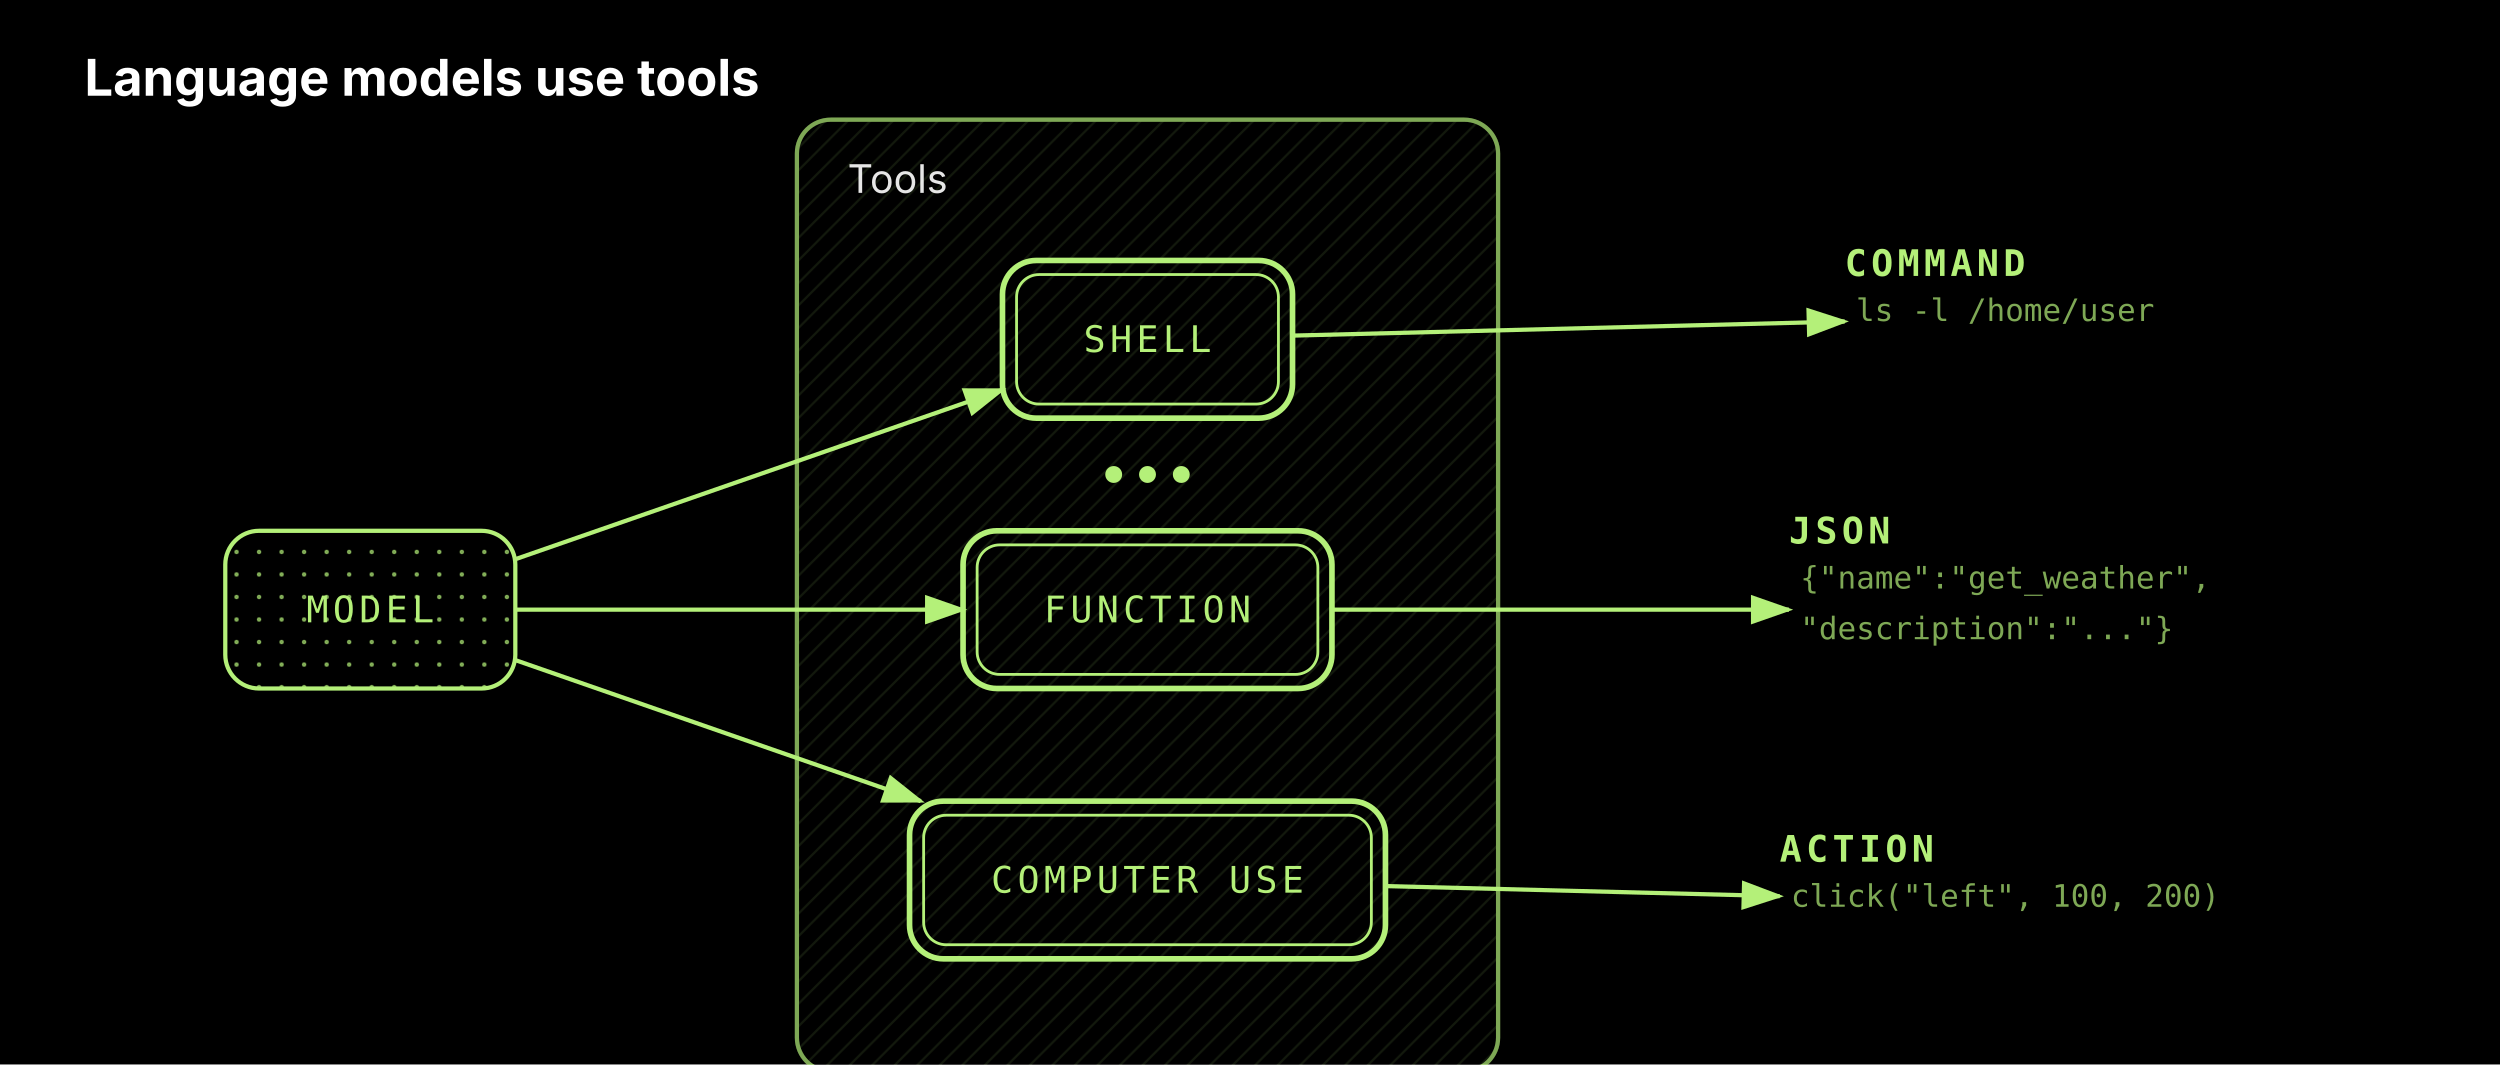
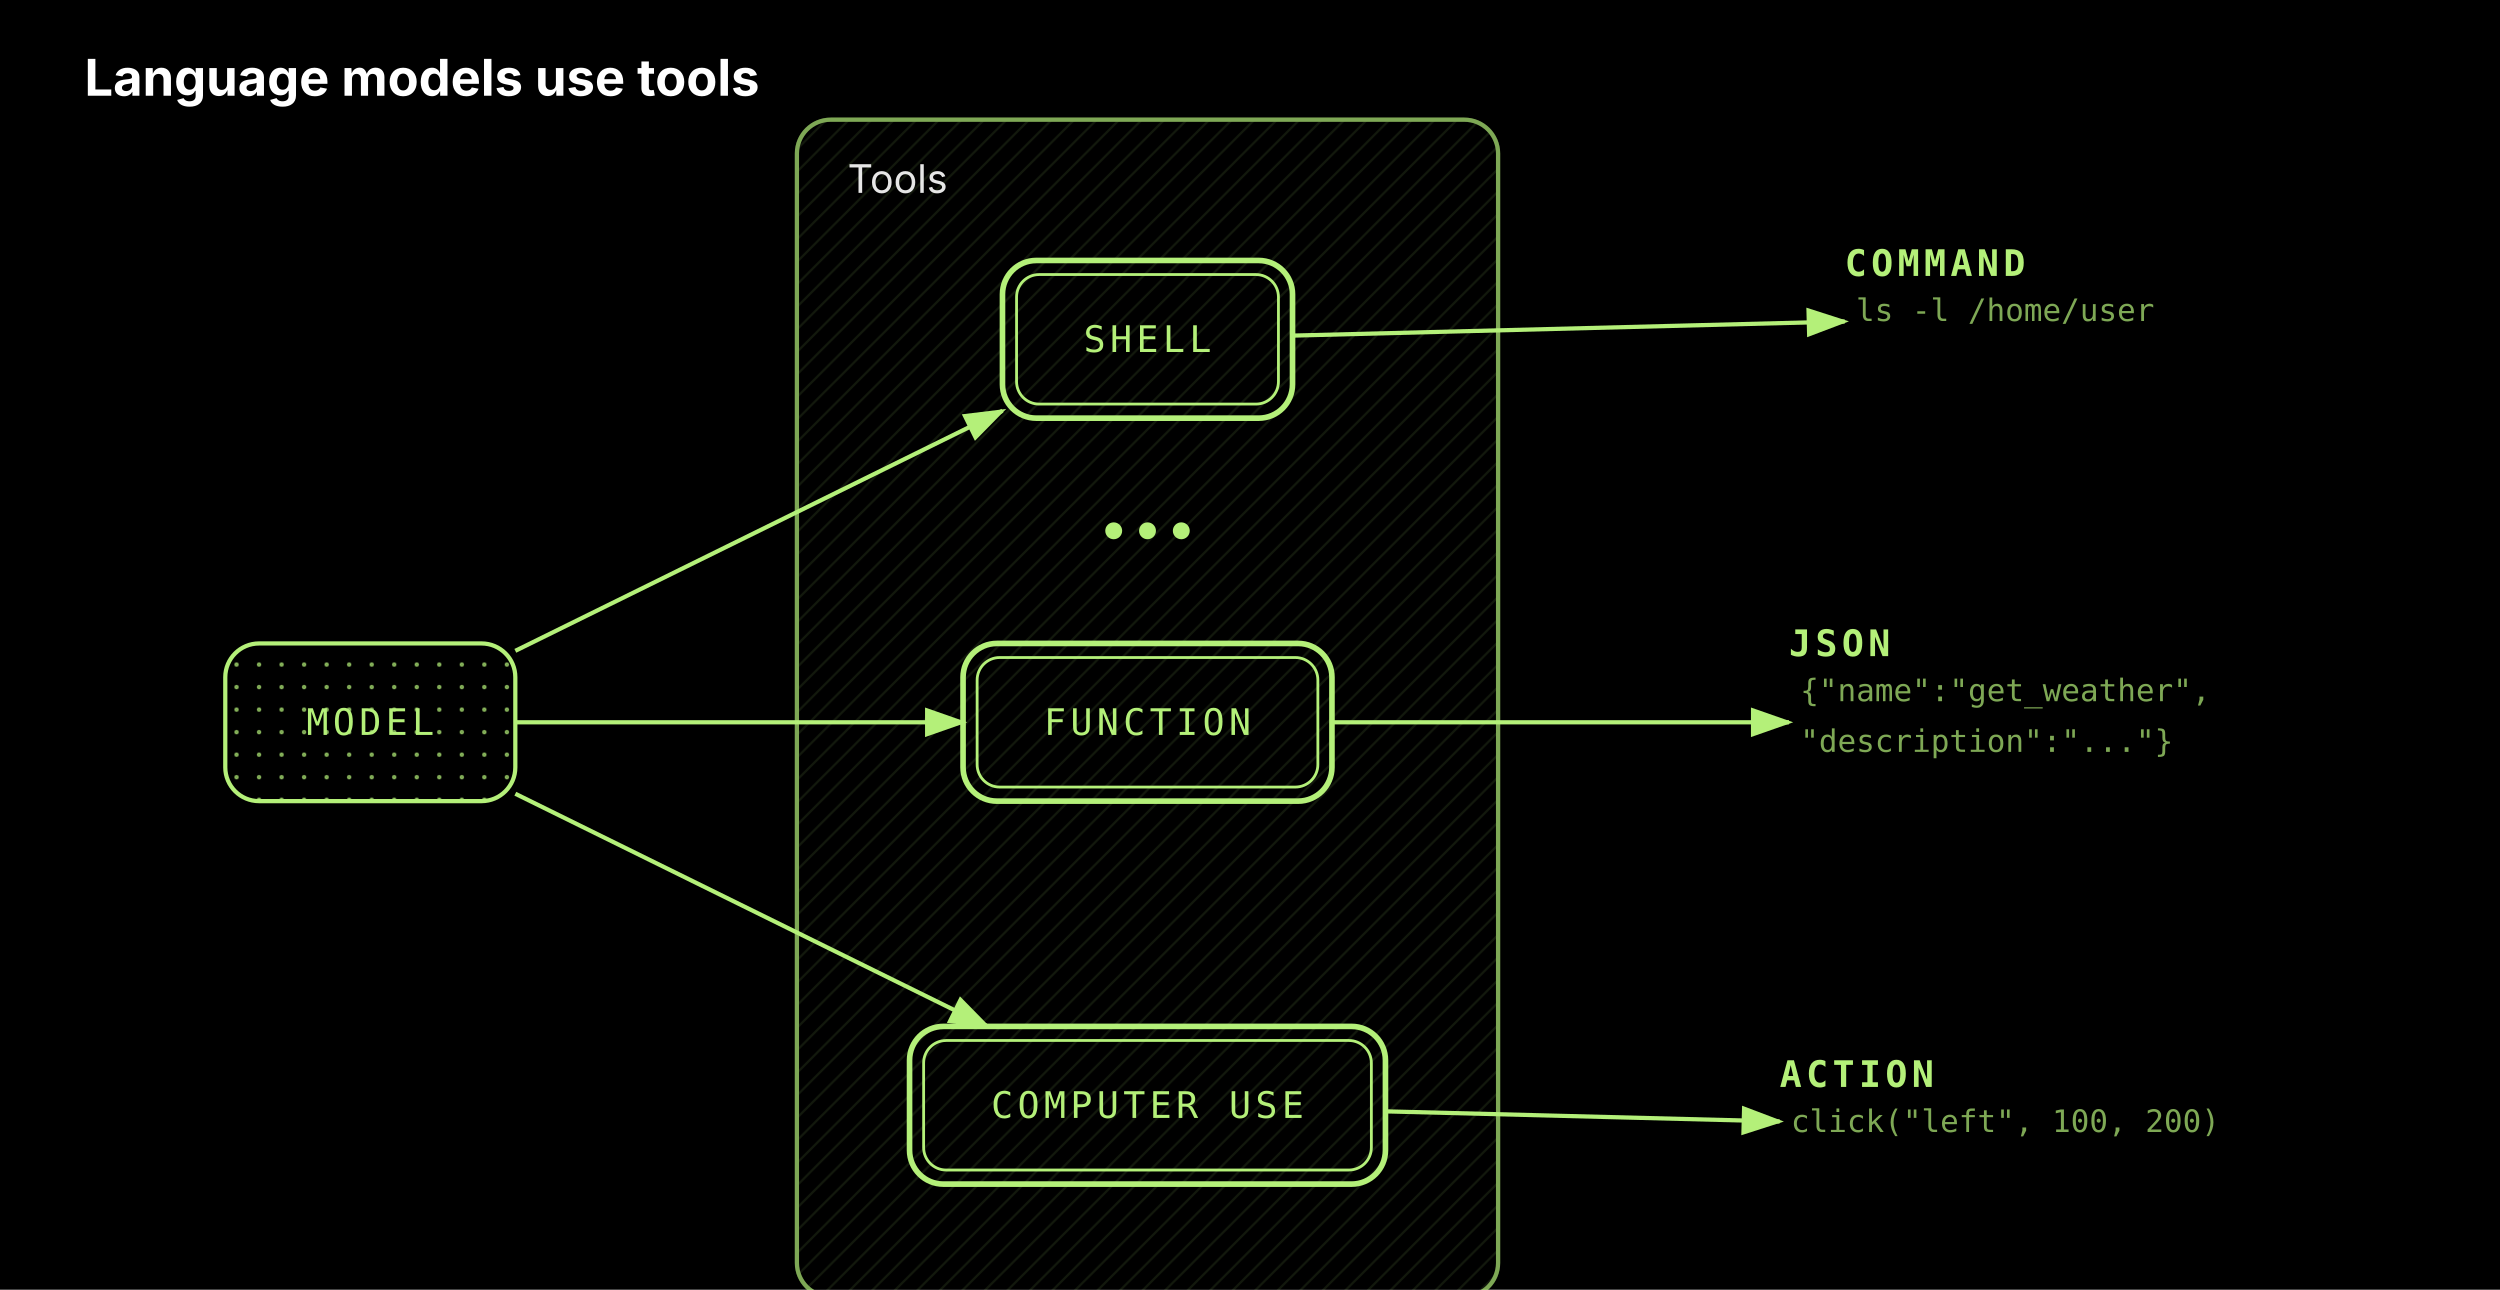
- <svg xmlns="http://www.w3.org/2000/svg" viewBox="0 0 887.8 378" width="887.8" height="378">
+ <svg xmlns="http://www.w3.org/2000/svg" viewBox="0 0 887.8 458" width="887.8" height="458">
  <defs>
    <pattern id="dotgrid" width="8" height="8" patternUnits="userSpaceOnUse">
      <rect width="8" height="8" fill="#000000" />
      <circle cx="4" cy="4" r="0.8" fill="#b4f079" opacity="0.7" />
    </pattern>
    <pattern id="crosshatch" width="8" height="8" patternUnits="userSpaceOnUse">
      <rect width="8" height="8" fill="#000000" />
      <path d="M0 8L8 0M-1 1L1 -1M7 9L9 7" stroke="#b4f079" stroke-width="0.8" opacity="0.2" />
    </pattern>
    <pattern id="hero" width="6" height="6" patternUnits="userSpaceOnUse">
      <rect width="6" height="6" fill="#3d6b23" />
      <circle cx="3" cy="3" r="0.6" fill="#5a9a35" opacity="0.5" />
    </pattern>
    <marker id="arrowhead" markerWidth="10" markerHeight="7" refX="9" refY="3.5" orient="auto" markerUnits="strokeWidth">
      <polygon points="0 0, 10 3.5, 0 7" fill="#b4f079" />
    </marker>
    <marker id="arrowhead-reverse" markerWidth="10" markerHeight="7" refX="1" refY="3.5" orient="auto" markerUnits="strokeWidth">
      <polygon points="10 0, 0 3.5, 10 7" fill="#b4f079" />
    </marker>
  </defs>
  <rect width="100%" height="100%" fill="#000000" />
  <g class="diagram">
    <text x="30" y="34" font-family="'Inter', 'Helvetica Neue', Arial, sans-serif" font-size="18" fill="#ffffff" font-weight="700">Language models use tools</text>
-     <rect x="283" y="42.5" width="249" height="338" rx="12" fill="url(#crosshatch)" stroke="#b4f079" stroke-width="1.5" opacity="0.5" />
-     <rect x="283" y="42.5" width="249" height="338" rx="12" fill="none" stroke="#b4f079" stroke-width="1.5" opacity="0.4" />
+     <rect x="283" y="42.5" width="249" height="418" rx="12" fill="url(#crosshatch)" stroke="#b4f079" stroke-width="1.5" opacity="0.5" />
+     <rect x="283" y="42.5" width="249" height="418" rx="12" fill="none" stroke="#b4f079" stroke-width="1.5" opacity="0.4" />
    <text x="301" y="68.5" font-family="'Inter', 'Helvetica Neue', Arial, sans-serif" font-size="14" fill="#ffffff" opacity="0.9">Tools</text>
-     <line x1="183" y1="198.587" x2="356" y2="138.413" stroke="#b4f079" stroke-width="1.5" marker-end="url(#arrowhead)" />
-     <line x1="183" y1="216.5" x2="342" y2="216.5" stroke="#b4f079" stroke-width="1.5" marker-end="url(#arrowhead)" />
-     <line x1="183" y1="234.413" x2="327" y2="284.5" stroke="#b4f079" stroke-width="1.5" marker-end="url(#arrowhead)" />
+     <line x1="183" y1="231.123" x2="356" y2="145.877" stroke="#b4f079" stroke-width="1.5" marker-end="url(#arrowhead)" />
+     <line x1="183" y1="256.5" x2="342" y2="256.5" stroke="#b4f079" stroke-width="1.5" marker-end="url(#arrowhead)" />
+     <line x1="183" y1="281.877" x2="350.676" y2="364.5" stroke="#b4f079" stroke-width="1.5" marker-end="url(#arrowhead)" />
    <line x1="459" y1="119.181" x2="655.1" y2="114.159" stroke="#b4f079" stroke-width="1.5" marker-end="url(#arrowhead)" />
-     <line x1="473" y1="216.5" x2="635.3" y2="216.5" stroke="#b4f079" stroke-width="1.5" marker-end="url(#arrowhead)" />
-     <line x1="492" y1="314.664" x2="632" y2="318.249" stroke="#b4f079" stroke-width="1.5" marker-end="url(#arrowhead)" />
-     <rect x="80" y="188.5" width="103" height="56" rx="12" fill="url(#dotgrid)" stroke="#b4f079" stroke-width="1.5" />
-     <text x="131.5" y="216.5" font-family="'JetBrains Mono', 'Fira Code', 'SF Mono', 'Cascadia Code', monospace" font-size="13" fill="#b4f079" text-anchor="middle" dominant-baseline="central" letter-spacing="0.12em">MODEL</text>
+     <line x1="473" y1="256.5" x2="635.3" y2="256.5" stroke="#b4f079" stroke-width="1.5" marker-end="url(#arrowhead)" />
+     <line x1="492" y1="394.664" x2="632" y2="398.249" stroke="#b4f079" stroke-width="1.5" marker-end="url(#arrowhead)" />
+     <rect x="80" y="228.5" width="103" height="56" rx="12" fill="url(#dotgrid)" stroke="#b4f079" stroke-width="1.5" />
+     <text x="131.5" y="256.5" font-family="'JetBrains Mono', 'Fira Code', 'SF Mono', 'Cascadia Code', monospace" font-size="13" fill="#b4f079" text-anchor="middle" dominant-baseline="central" letter-spacing="0.12em">MODEL</text>
    <rect x="356" y="92.5" width="103" height="56" rx="12" fill="none" stroke="#b4f079" stroke-width="2" />
    <rect x="361" y="97.5" width="93" height="46" rx="8" fill="transparent" stroke="#b4f079" stroke-width="1" />
    <text x="407.5" y="120.5" font-family="'JetBrains Mono', 'Fira Code', 'SF Mono', 'Cascadia Code', monospace" font-size="13" fill="#b4f079" text-anchor="middle" dominant-baseline="central" letter-spacing="0.12em">SHELL</text>
-     <rect x="342" y="188.5" width="131" height="56" rx="12" fill="none" stroke="#b4f079" stroke-width="2" />
-     <rect x="347" y="193.5" width="121" height="46" rx="8" fill="transparent" stroke="#b4f079" stroke-width="1" />
-     <text x="407.5" y="216.5" font-family="'JetBrains Mono', 'Fira Code', 'SF Mono', 'Cascadia Code', monospace" font-size="13" fill="#b4f079" text-anchor="middle" dominant-baseline="central" letter-spacing="0.12em">FUNCTION</text>
-     <rect x="323" y="284.5" width="169" height="56" rx="12" fill="none" stroke="#b4f079" stroke-width="2" />
-     <rect x="328" y="289.5" width="159" height="46" rx="8" fill="transparent" stroke="#b4f079" stroke-width="1" />
-     <text x="407.5" y="312.5" font-family="'JetBrains Mono', 'Fira Code', 'SF Mono', 'Cascadia Code', monospace" font-size="13" fill="#b4f079" text-anchor="middle" dominant-baseline="central" letter-spacing="0.12em">COMPUTER USE</text>
+     <rect x="342" y="228.5" width="131" height="56" rx="12" fill="none" stroke="#b4f079" stroke-width="2" />
+     <rect x="347" y="233.5" width="121" height="46" rx="8" fill="transparent" stroke="#b4f079" stroke-width="1" />
+     <text x="407.5" y="256.5" font-family="'JetBrains Mono', 'Fira Code', 'SF Mono', 'Cascadia Code', monospace" font-size="13" fill="#b4f079" text-anchor="middle" dominant-baseline="central" letter-spacing="0.12em">FUNCTION</text>
+     <rect x="323" y="364.5" width="169" height="56" rx="12" fill="none" stroke="#b4f079" stroke-width="2" />
+     <rect x="328" y="369.5" width="159" height="46" rx="8" fill="transparent" stroke="#b4f079" stroke-width="1" />
+     <text x="407.5" y="392.5" font-family="'JetBrains Mono', 'Fira Code', 'SF Mono', 'Cascadia Code', monospace" font-size="13" fill="#b4f079" text-anchor="middle" dominant-baseline="central" letter-spacing="0.12em">COMPUTER USE</text>
    <text x="655.1" y="98" font-family="'JetBrains Mono', 'Fira Code', 'SF Mono', 'Cascadia Code', monospace" font-size="13" fill="#b4f079" font-weight="700" letter-spacing="0.12em">COMMAND</text>
    <text x="659.1" y="114" font-family="'JetBrains Mono', 'Fira Code', 'SF Mono', 'Cascadia Code', monospace" font-size="11" fill="#b4f079" opacity="0.7">ls -l /home/user</text>
-     <text x="635.3" y="193" font-family="'JetBrains Mono', 'Fira Code', 'SF Mono', 'Cascadia Code', monospace" font-size="13" fill="#b4f079" font-weight="700" letter-spacing="0.12em">JSON</text>
-     <text x="639.3" y="209" font-family="'JetBrains Mono', 'Fira Code', 'SF Mono', 'Cascadia Code', monospace" font-size="11" fill="#b4f079" opacity="0.7">{"name":"get_weather",</text>
-     <text x="639.3" y="227" font-family="'JetBrains Mono', 'Fira Code', 'SF Mono', 'Cascadia Code', monospace" font-size="11" fill="#b4f079" opacity="0.7">"description":"..."}</text>
-     <text x="632" y="306" font-family="'JetBrains Mono', 'Fira Code', 'SF Mono', 'Cascadia Code', monospace" font-size="13" fill="#b4f079" font-weight="700" letter-spacing="0.12em">ACTION</text>
-     <text x="636" y="322" font-family="'JetBrains Mono', 'Fira Code', 'SF Mono', 'Cascadia Code', monospace" font-size="11" fill="#b4f079" opacity="0.7">click("left", 100, 200)</text>
-     <circle cx="395.5" cy="168.5" r="3" fill="#b4f079" />
-     <circle cx="407.5" cy="168.5" r="3" fill="#b4f079" />
-     <circle cx="419.5" cy="168.5" r="3" fill="#b4f079" />
+     <text x="635.3" y="233" font-family="'JetBrains Mono', 'Fira Code', 'SF Mono', 'Cascadia Code', monospace" font-size="13" fill="#b4f079" font-weight="700" letter-spacing="0.12em">JSON</text>
+     <text x="639.3" y="249" font-family="'JetBrains Mono', 'Fira Code', 'SF Mono', 'Cascadia Code', monospace" font-size="11" fill="#b4f079" opacity="0.7">{"name":"get_weather",</text>
+     <text x="639.3" y="267" font-family="'JetBrains Mono', 'Fira Code', 'SF Mono', 'Cascadia Code', monospace" font-size="11" fill="#b4f079" opacity="0.7">"description":"..."}</text>
+     <text x="632" y="386" font-family="'JetBrains Mono', 'Fira Code', 'SF Mono', 'Cascadia Code', monospace" font-size="13" fill="#b4f079" font-weight="700" letter-spacing="0.12em">ACTION</text>
+     <text x="636" y="402" font-family="'JetBrains Mono', 'Fira Code', 'SF Mono', 'Cascadia Code', monospace" font-size="11" fill="#b4f079" opacity="0.7">click("left", 100, 200)</text>
+     <circle cx="395.5" cy="188.5" r="3" fill="#b4f079" />
+     <circle cx="407.5" cy="188.5" r="3" fill="#b4f079" />
+     <circle cx="419.5" cy="188.5" r="3" fill="#b4f079" />
  </g>
</svg>
